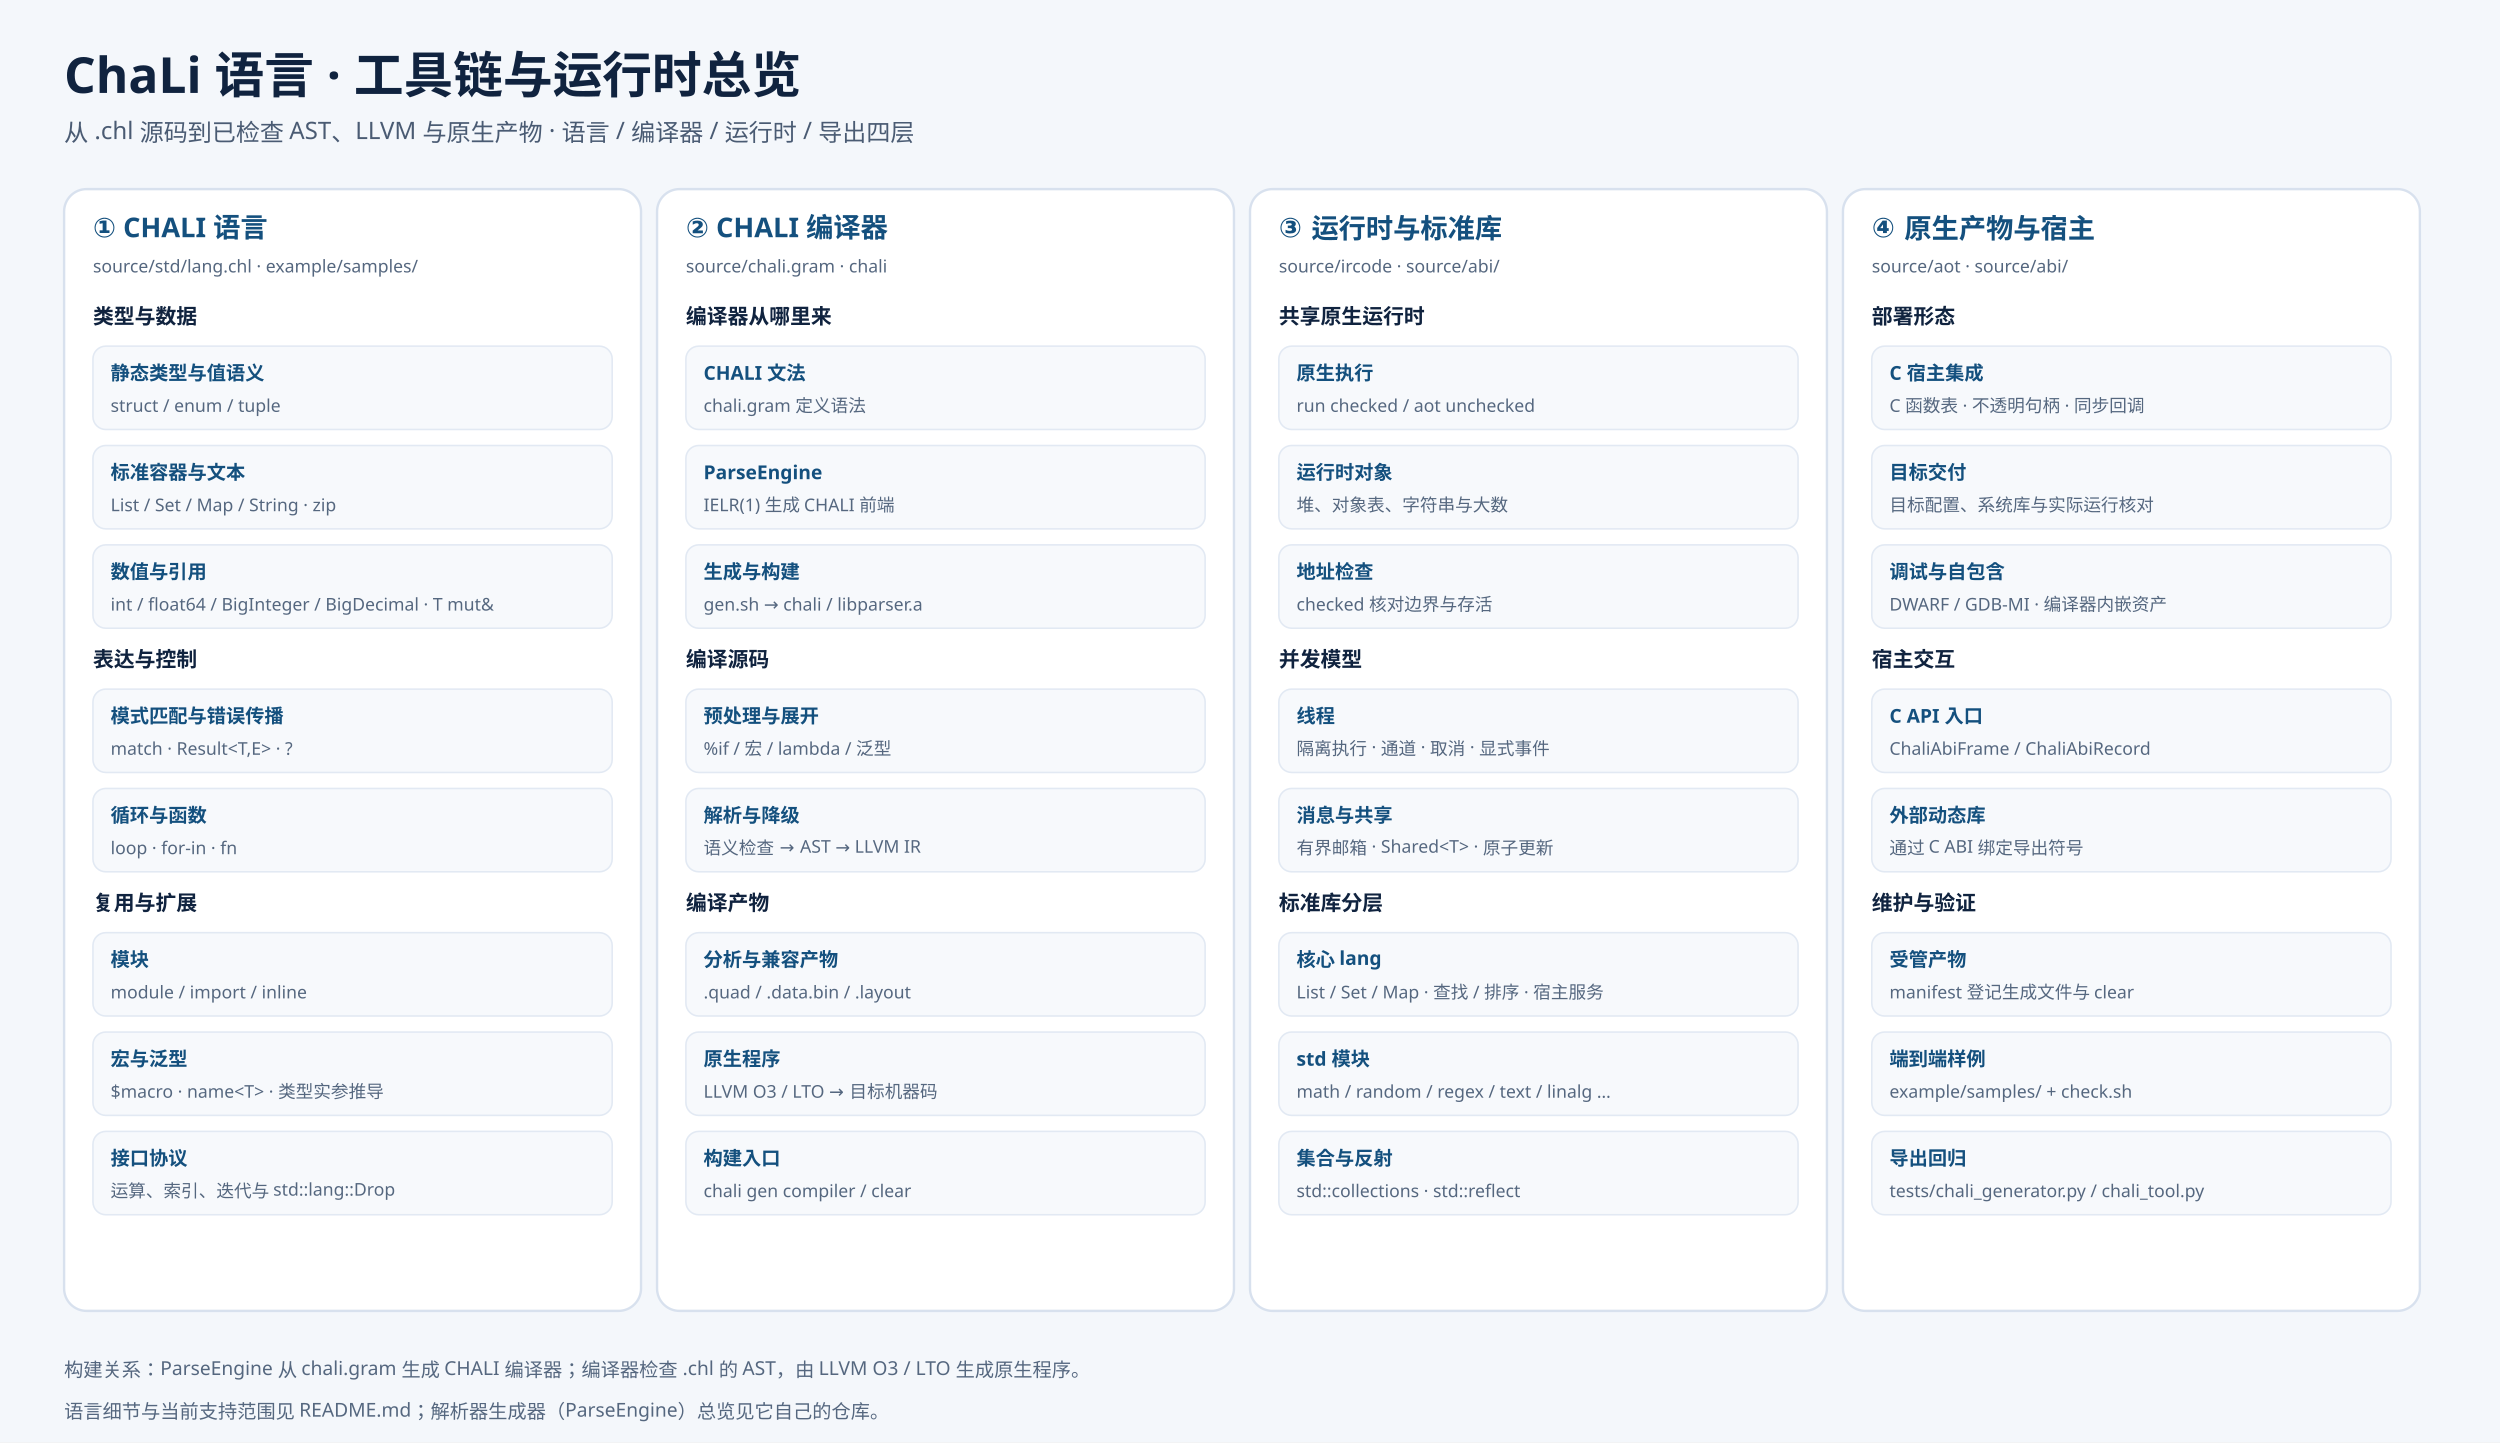
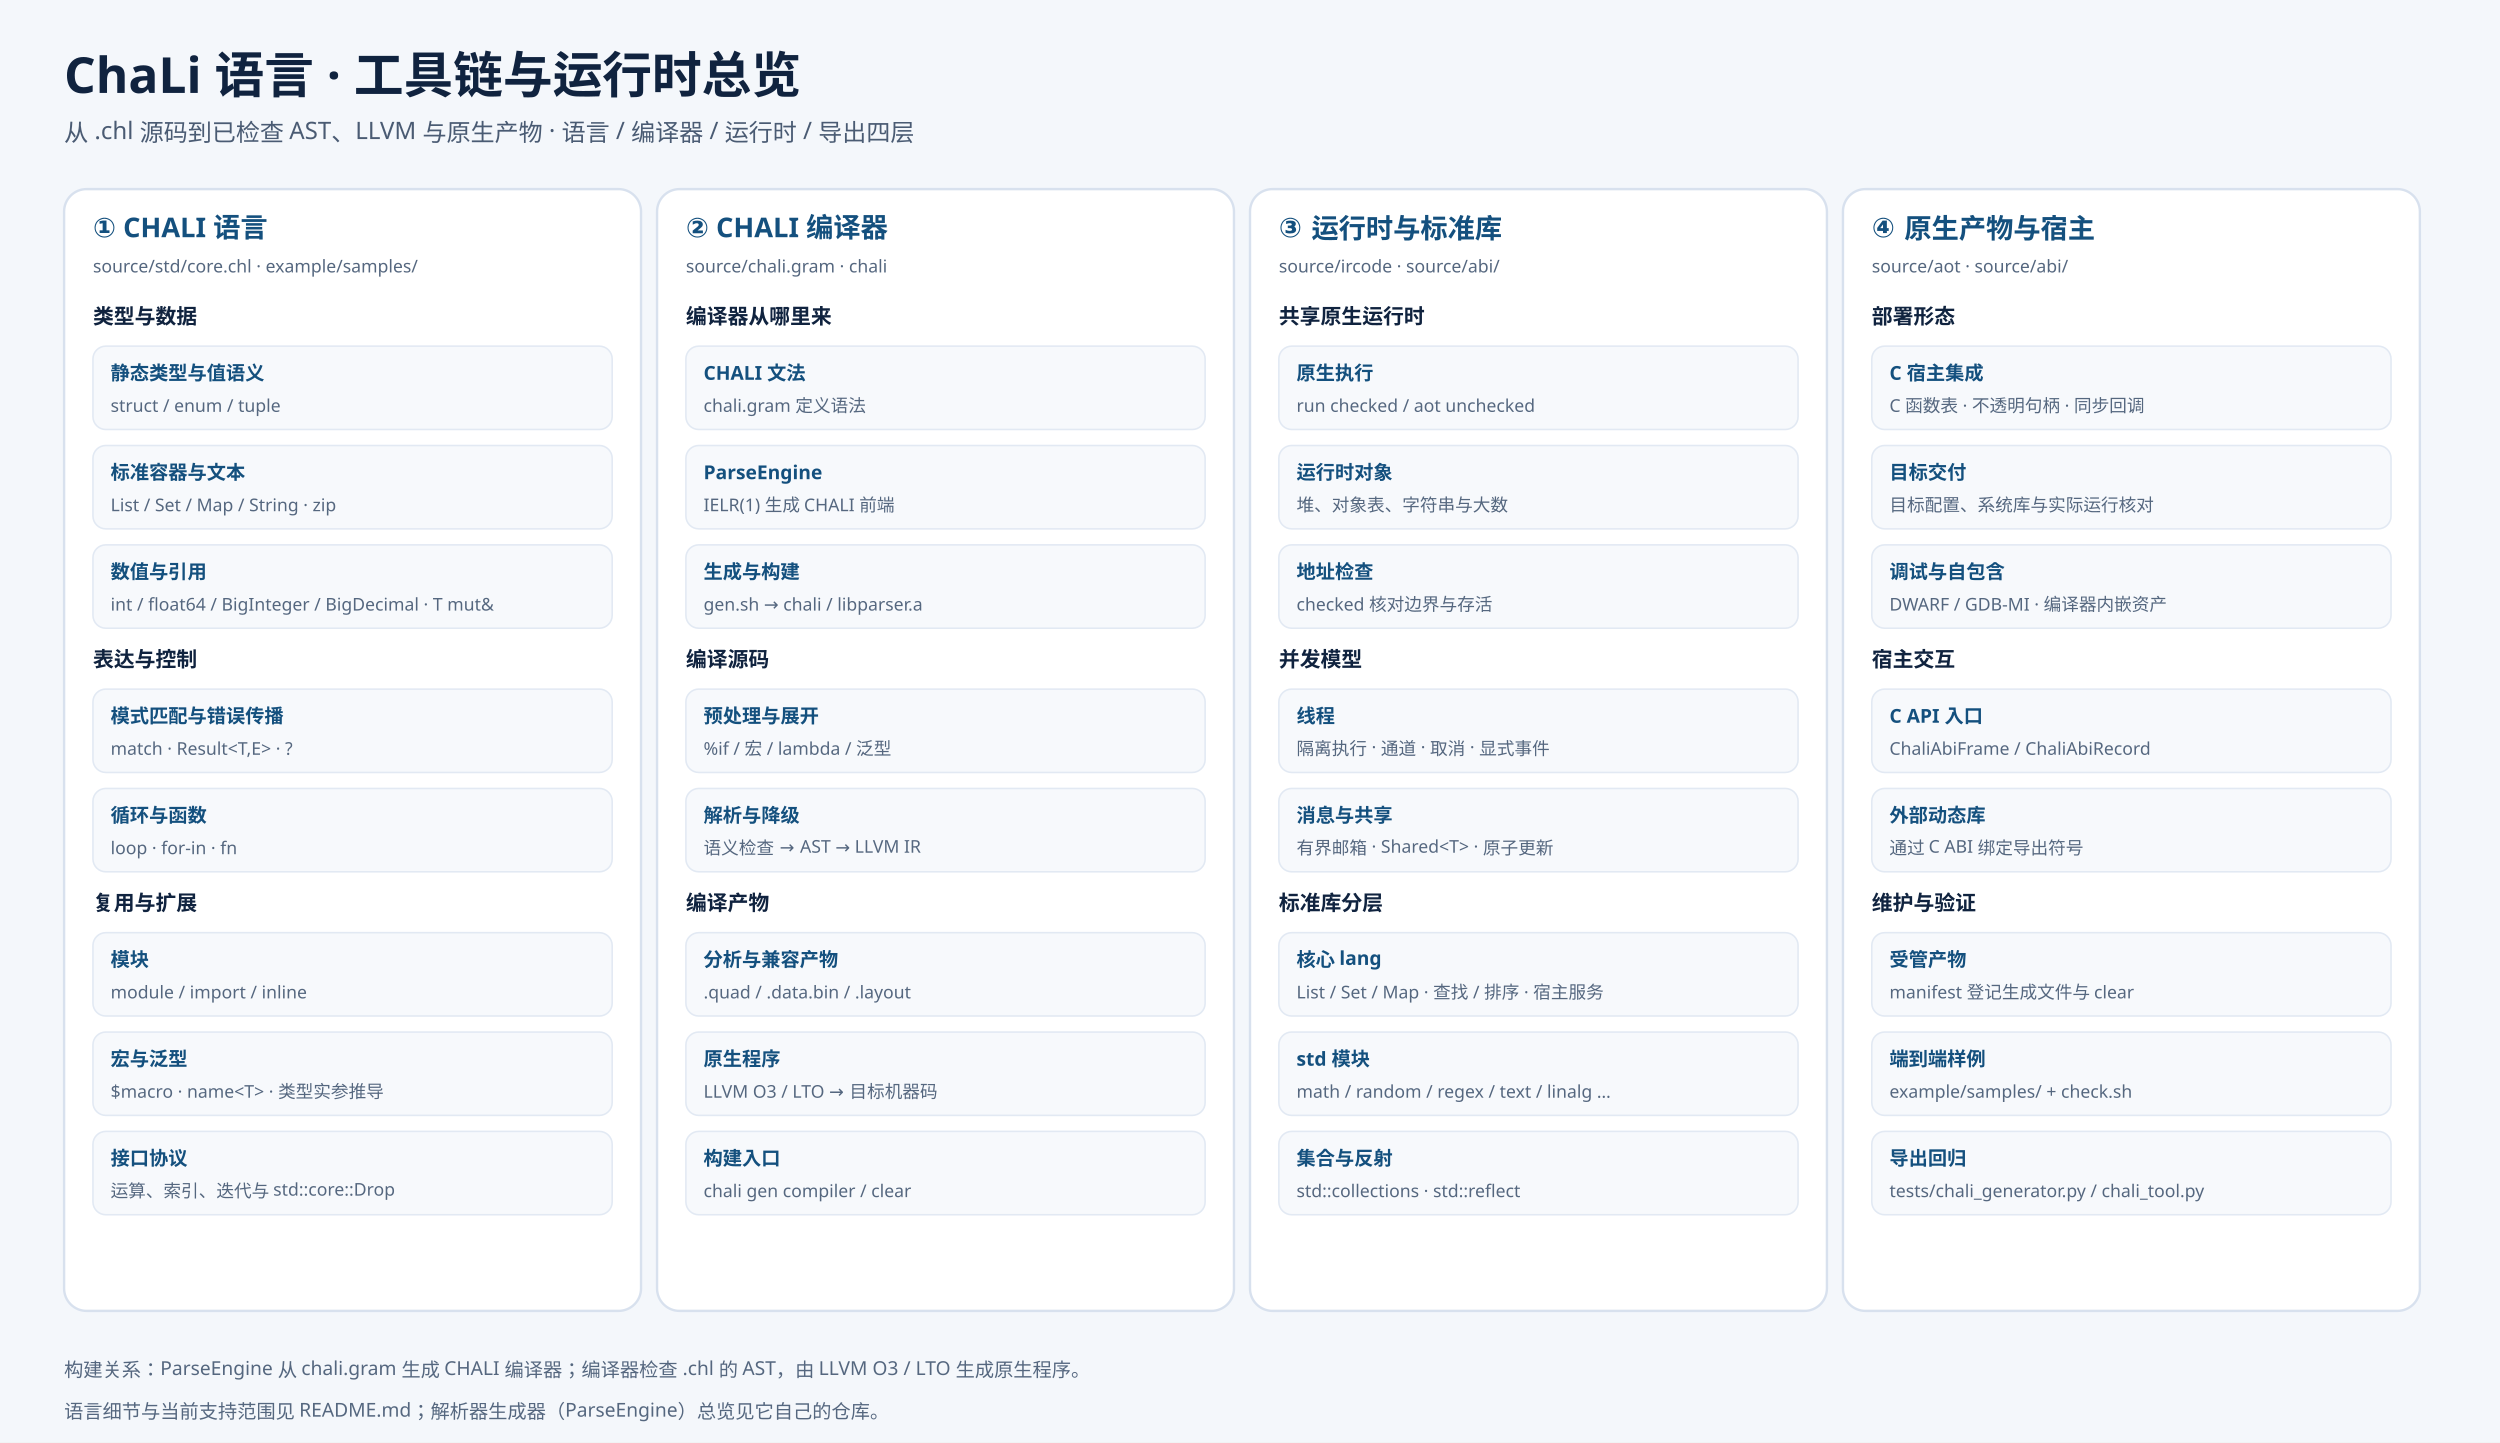
<svg xmlns="http://www.w3.org/2000/svg" width="1560" height="900" viewBox="0 0 1560 900">
  <rect width="1560" height="900" fill="#f4f7fb" />
  <text x="40" y="58" font-family="Microsoft YaHei, Segoe UI, Noto Sans SC, sans-serif" font-size="31" font-weight="700" fill="#10233f">ChaLi 语言 · 工具链与运行时总览</text>
  <text x="40" y="88" font-family="Microsoft YaHei, Segoe UI, Noto Sans SC, sans-serif" font-size="15" fill="#4a5b73">从 .chl 源码到已检查 AST、LLVM 与原生产物 · 语言 / 编译器 / 运行时 / 导出四层</text>
  <rect x="40" y="118" width="360" height="700" rx="14" fill="#ffffff" stroke="#d8e1ee" stroke-width="1.5" />
  <text x="58" y="148" font-family="Microsoft YaHei, Segoe UI, Noto Sans SC, sans-serif" font-size="17" font-weight="700" fill="#14507e">① CHALI 语言</text>
-   <text x="58" y="170" font-family="Microsoft YaHei, Segoe UI, Noto Sans SC, sans-serif" font-size="11" fill="#55677f">source/std/lang.chl · example/samples/</text>
+   <text x="58" y="170" font-family="Microsoft YaHei, Segoe UI, Noto Sans SC, sans-serif" font-size="11" fill="#55677f">source/std/core.chl · example/samples/</text>
  <text x="58" y="202" font-family="Microsoft YaHei, Segoe UI, Noto Sans SC, sans-serif" font-size="13" font-weight="700" fill="#10233f">类型与数据</text>
  <rect x="58" y="216" width="324" height="52" rx="8" fill="#f7f9fc" stroke="#e2e9f3" stroke-width="1" />
  <text x="69" y="237" font-family="Microsoft YaHei, Segoe UI, Noto Sans SC, sans-serif" font-size="12" font-weight="700" fill="#14507e">静态类型与值语义</text>
  <text x="69" y="257" font-family="Microsoft YaHei, Segoe UI, Noto Sans SC, sans-serif" font-size="11" fill="#55677f">struct / enum / tuple</text>
  <rect x="58" y="278" width="324" height="52" rx="8" fill="#f7f9fc" stroke="#e2e9f3" stroke-width="1" />
  <text x="69" y="299" font-family="Microsoft YaHei, Segoe UI, Noto Sans SC, sans-serif" font-size="12" font-weight="700" fill="#14507e">标准容器与文本</text>
  <text x="69" y="319" font-family="Microsoft YaHei, Segoe UI, Noto Sans SC, sans-serif" font-size="11" fill="#55677f">List / Set / Map / String · zip</text>
  <rect x="58" y="340" width="324" height="52" rx="8" fill="#f7f9fc" stroke="#e2e9f3" stroke-width="1" />
  <text x="69" y="361" font-family="Microsoft YaHei, Segoe UI, Noto Sans SC, sans-serif" font-size="12" font-weight="700" fill="#14507e">数值与引用</text>
  <text x="69" y="381" font-family="Microsoft YaHei, Segoe UI, Noto Sans SC, sans-serif" font-size="11" fill="#55677f">int / float64 / BigInteger / BigDecimal · T mut&amp;</text>
  <text x="58" y="416" font-family="Microsoft YaHei, Segoe UI, Noto Sans SC, sans-serif" font-size="13" font-weight="700" fill="#10233f">表达与控制</text>
  <rect x="58" y="430" width="324" height="52" rx="8" fill="#f7f9fc" stroke="#e2e9f3" stroke-width="1" />
  <text x="69" y="451" font-family="Microsoft YaHei, Segoe UI, Noto Sans SC, sans-serif" font-size="12" font-weight="700" fill="#14507e">模式匹配与错误传播</text>
  <text x="69" y="471" font-family="Microsoft YaHei, Segoe UI, Noto Sans SC, sans-serif" font-size="11" fill="#55677f">match · Result&lt;T,E&gt; · ?</text>
  <rect x="58" y="492" width="324" height="52" rx="8" fill="#f7f9fc" stroke="#e2e9f3" stroke-width="1" />
  <text x="69" y="513" font-family="Microsoft YaHei, Segoe UI, Noto Sans SC, sans-serif" font-size="12" font-weight="700" fill="#14507e">循环与函数</text>
  <text x="69" y="533" font-family="Microsoft YaHei, Segoe UI, Noto Sans SC, sans-serif" font-size="11" fill="#55677f">loop · for-in · fn</text>
  <text x="58" y="568" font-family="Microsoft YaHei, Segoe UI, Noto Sans SC, sans-serif" font-size="13" font-weight="700" fill="#10233f">复用与扩展</text>
  <rect x="58" y="582" width="324" height="52" rx="8" fill="#f7f9fc" stroke="#e2e9f3" stroke-width="1" />
  <text x="69" y="603" font-family="Microsoft YaHei, Segoe UI, Noto Sans SC, sans-serif" font-size="12" font-weight="700" fill="#14507e">模块</text>
  <text x="69" y="623" font-family="Microsoft YaHei, Segoe UI, Noto Sans SC, sans-serif" font-size="11" fill="#55677f">module / import / inline</text>
  <rect x="58" y="644" width="324" height="52" rx="8" fill="#f7f9fc" stroke="#e2e9f3" stroke-width="1" />
  <text x="69" y="665" font-family="Microsoft YaHei, Segoe UI, Noto Sans SC, sans-serif" font-size="12" font-weight="700" fill="#14507e">宏与泛型</text>
  <text x="69" y="685" font-family="Microsoft YaHei, Segoe UI, Noto Sans SC, sans-serif" font-size="11" fill="#55677f">$macro · name&lt;T&gt; · 类型实参推导</text>
  <rect x="58" y="706" width="324" height="52" rx="8" fill="#f7f9fc" stroke="#e2e9f3" stroke-width="1" />
  <text x="69" y="727" font-family="Microsoft YaHei, Segoe UI, Noto Sans SC, sans-serif" font-size="12" font-weight="700" fill="#14507e">接口协议</text>
-   <text x="69" y="747" font-family="Microsoft YaHei, Segoe UI, Noto Sans SC, sans-serif" font-size="11" fill="#55677f">运算、索引、迭代与 std::lang::Drop</text>
+   <text x="69" y="747" font-family="Microsoft YaHei, Segoe UI, Noto Sans SC, sans-serif" font-size="11" fill="#55677f">运算、索引、迭代与 std::core::Drop</text>
  <rect x="410" y="118" width="360" height="700" rx="14" fill="#ffffff" stroke="#d8e1ee" stroke-width="1.5" />
  <text x="428" y="148" font-family="Microsoft YaHei, Segoe UI, Noto Sans SC, sans-serif" font-size="17" font-weight="700" fill="#14507e">② CHALI 编译器</text>
  <text x="428" y="170" font-family="Microsoft YaHei, Segoe UI, Noto Sans SC, sans-serif" font-size="11" fill="#55677f">source/chali.gram · chali</text>
  <text x="428" y="202" font-family="Microsoft YaHei, Segoe UI, Noto Sans SC, sans-serif" font-size="13" font-weight="700" fill="#10233f">编译器从哪里来</text>
  <rect x="428" y="216" width="324" height="52" rx="8" fill="#f7f9fc" stroke="#e2e9f3" stroke-width="1" />
  <text x="439" y="237" font-family="Microsoft YaHei, Segoe UI, Noto Sans SC, sans-serif" font-size="12" font-weight="700" fill="#14507e">CHALI 文法</text>
  <text x="439" y="257" font-family="Microsoft YaHei, Segoe UI, Noto Sans SC, sans-serif" font-size="11" fill="#55677f">chali.gram 定义语法</text>
  <rect x="428" y="278" width="324" height="52" rx="8" fill="#f7f9fc" stroke="#e2e9f3" stroke-width="1" />
  <text x="439" y="299" font-family="Microsoft YaHei, Segoe UI, Noto Sans SC, sans-serif" font-size="12" font-weight="700" fill="#14507e">ParseEngine</text>
  <text x="439" y="319" font-family="Microsoft YaHei, Segoe UI, Noto Sans SC, sans-serif" font-size="11" fill="#55677f">IELR(1) 生成 CHALI 前端</text>
  <rect x="428" y="340" width="324" height="52" rx="8" fill="#f7f9fc" stroke="#e2e9f3" stroke-width="1" />
  <text x="439" y="361" font-family="Microsoft YaHei, Segoe UI, Noto Sans SC, sans-serif" font-size="12" font-weight="700" fill="#14507e">生成与构建</text>
  <text x="439" y="381" font-family="Microsoft YaHei, Segoe UI, Noto Sans SC, sans-serif" font-size="11" fill="#55677f">gen.sh → chali / libparser.a</text>
  <text x="428" y="416" font-family="Microsoft YaHei, Segoe UI, Noto Sans SC, sans-serif" font-size="13" font-weight="700" fill="#10233f">编译源码</text>
  <rect x="428" y="430" width="324" height="52" rx="8" fill="#f7f9fc" stroke="#e2e9f3" stroke-width="1" />
  <text x="439" y="451" font-family="Microsoft YaHei, Segoe UI, Noto Sans SC, sans-serif" font-size="12" font-weight="700" fill="#14507e">预处理与展开</text>
  <text x="439" y="471" font-family="Microsoft YaHei, Segoe UI, Noto Sans SC, sans-serif" font-size="11" fill="#55677f">%if / 宏 / lambda / 泛型</text>
  <rect x="428" y="492" width="324" height="52" rx="8" fill="#f7f9fc" stroke="#e2e9f3" stroke-width="1" />
  <text x="439" y="513" font-family="Microsoft YaHei, Segoe UI, Noto Sans SC, sans-serif" font-size="12" font-weight="700" fill="#14507e">解析与降级</text>
  <text x="439" y="533" font-family="Microsoft YaHei, Segoe UI, Noto Sans SC, sans-serif" font-size="11" fill="#55677f">语义检查 → AST → LLVM IR</text>
  <text x="428" y="568" font-family="Microsoft YaHei, Segoe UI, Noto Sans SC, sans-serif" font-size="13" font-weight="700" fill="#10233f">编译产物</text>
  <rect x="428" y="582" width="324" height="52" rx="8" fill="#f7f9fc" stroke="#e2e9f3" stroke-width="1" />
  <text x="439" y="603" font-family="Microsoft YaHei, Segoe UI, Noto Sans SC, sans-serif" font-size="12" font-weight="700" fill="#14507e">分析与兼容产物</text>
  <text x="439" y="623" font-family="Microsoft YaHei, Segoe UI, Noto Sans SC, sans-serif" font-size="11" fill="#55677f">.quad / .data.bin / .layout</text>
  <rect x="428" y="644" width="324" height="52" rx="8" fill="#f7f9fc" stroke="#e2e9f3" stroke-width="1" />
  <text x="439" y="665" font-family="Microsoft YaHei, Segoe UI, Noto Sans SC, sans-serif" font-size="12" font-weight="700" fill="#14507e">原生程序</text>
  <text x="439" y="685" font-family="Microsoft YaHei, Segoe UI, Noto Sans SC, sans-serif" font-size="11" fill="#55677f">LLVM O3 / LTO → 目标机器码</text>
  <rect x="428" y="706" width="324" height="52" rx="8" fill="#f7f9fc" stroke="#e2e9f3" stroke-width="1" />
  <text x="439" y="727" font-family="Microsoft YaHei, Segoe UI, Noto Sans SC, sans-serif" font-size="12" font-weight="700" fill="#14507e">构建入口</text>
  <text x="439" y="747" font-family="Microsoft YaHei, Segoe UI, Noto Sans SC, sans-serif" font-size="11" fill="#55677f">chali gen compiler / clear</text>
  <rect x="780" y="118" width="360" height="700" rx="14" fill="#ffffff" stroke="#d8e1ee" stroke-width="1.5" />
  <text x="798" y="148" font-family="Microsoft YaHei, Segoe UI, Noto Sans SC, sans-serif" font-size="17" font-weight="700" fill="#14507e">③ 运行时与标准库</text>
  <text x="798" y="170" font-family="Microsoft YaHei, Segoe UI, Noto Sans SC, sans-serif" font-size="11" fill="#55677f">source/ircode · source/abi/</text>
  <text x="798" y="202" font-family="Microsoft YaHei, Segoe UI, Noto Sans SC, sans-serif" font-size="13" font-weight="700" fill="#10233f">共享原生运行时</text>
  <rect x="798" y="216" width="324" height="52" rx="8" fill="#f7f9fc" stroke="#e2e9f3" stroke-width="1" />
  <text x="809" y="237" font-family="Microsoft YaHei, Segoe UI, Noto Sans SC, sans-serif" font-size="12" font-weight="700" fill="#14507e">原生执行</text>
  <text x="809" y="257" font-family="Microsoft YaHei, Segoe UI, Noto Sans SC, sans-serif" font-size="11" fill="#55677f">run checked / aot unchecked</text>
  <rect x="798" y="278" width="324" height="52" rx="8" fill="#f7f9fc" stroke="#e2e9f3" stroke-width="1" />
  <text x="809" y="299" font-family="Microsoft YaHei, Segoe UI, Noto Sans SC, sans-serif" font-size="12" font-weight="700" fill="#14507e">运行时对象</text>
  <text x="809" y="319" font-family="Microsoft YaHei, Segoe UI, Noto Sans SC, sans-serif" font-size="11" fill="#55677f">堆、对象表、字符串与大数</text>
  <rect x="798" y="340" width="324" height="52" rx="8" fill="#f7f9fc" stroke="#e2e9f3" stroke-width="1" />
  <text x="809" y="361" font-family="Microsoft YaHei, Segoe UI, Noto Sans SC, sans-serif" font-size="12" font-weight="700" fill="#14507e">地址检查</text>
  <text x="809" y="381" font-family="Microsoft YaHei, Segoe UI, Noto Sans SC, sans-serif" font-size="11" fill="#55677f">checked 核对边界与存活</text>
  <text x="798" y="416" font-family="Microsoft YaHei, Segoe UI, Noto Sans SC, sans-serif" font-size="13" font-weight="700" fill="#10233f">并发模型</text>
  <rect x="798" y="430" width="324" height="52" rx="8" fill="#f7f9fc" stroke="#e2e9f3" stroke-width="1" />
  <text x="809" y="451" font-family="Microsoft YaHei, Segoe UI, Noto Sans SC, sans-serif" font-size="12" font-weight="700" fill="#14507e">线程</text>
  <text x="809" y="471" font-family="Microsoft YaHei, Segoe UI, Noto Sans SC, sans-serif" font-size="11" fill="#55677f">隔离执行 · 通道 · 取消 · 显式事件</text>
  <rect x="798" y="492" width="324" height="52" rx="8" fill="#f7f9fc" stroke="#e2e9f3" stroke-width="1" />
  <text x="809" y="513" font-family="Microsoft YaHei, Segoe UI, Noto Sans SC, sans-serif" font-size="12" font-weight="700" fill="#14507e">消息与共享</text>
  <text x="809" y="533" font-family="Microsoft YaHei, Segoe UI, Noto Sans SC, sans-serif" font-size="11" fill="#55677f">有界邮箱 · Shared&lt;T&gt; · 原子更新</text>
  <text x="798" y="568" font-family="Microsoft YaHei, Segoe UI, Noto Sans SC, sans-serif" font-size="13" font-weight="700" fill="#10233f">标准库分层</text>
  <rect x="798" y="582" width="324" height="52" rx="8" fill="#f7f9fc" stroke="#e2e9f3" stroke-width="1" />
  <text x="809" y="603" font-family="Microsoft YaHei, Segoe UI, Noto Sans SC, sans-serif" font-size="12" font-weight="700" fill="#14507e">核心 lang</text>
  <text x="809" y="623" font-family="Microsoft YaHei, Segoe UI, Noto Sans SC, sans-serif" font-size="11" fill="#55677f">List / Set / Map · 查找 / 排序 · 宿主服务</text>
  <rect x="798" y="644" width="324" height="52" rx="8" fill="#f7f9fc" stroke="#e2e9f3" stroke-width="1" />
  <text x="809" y="665" font-family="Microsoft YaHei, Segoe UI, Noto Sans SC, sans-serif" font-size="12" font-weight="700" fill="#14507e">std 模块</text>
  <text x="809" y="685" font-family="Microsoft YaHei, Segoe UI, Noto Sans SC, sans-serif" font-size="11" fill="#55677f">math / random / regex / text / linalg …</text>
  <rect x="798" y="706" width="324" height="52" rx="8" fill="#f7f9fc" stroke="#e2e9f3" stroke-width="1" />
  <text x="809" y="727" font-family="Microsoft YaHei, Segoe UI, Noto Sans SC, sans-serif" font-size="12" font-weight="700" fill="#14507e">集合与反射</text>
  <text x="809" y="747" font-family="Microsoft YaHei, Segoe UI, Noto Sans SC, sans-serif" font-size="11" fill="#55677f">std::collections · std::reflect</text>
  <rect x="1150" y="118" width="360" height="700" rx="14" fill="#ffffff" stroke="#d8e1ee" stroke-width="1.5" />
  <text x="1168" y="148" font-family="Microsoft YaHei, Segoe UI, Noto Sans SC, sans-serif" font-size="17" font-weight="700" fill="#14507e">④ 原生产物与宿主</text>
  <text x="1168" y="170" font-family="Microsoft YaHei, Segoe UI, Noto Sans SC, sans-serif" font-size="11" fill="#55677f">source/aot · source/abi/</text>
  <text x="1168" y="202" font-family="Microsoft YaHei, Segoe UI, Noto Sans SC, sans-serif" font-size="13" font-weight="700" fill="#10233f">部署形态</text>
  <rect x="1168" y="216" width="324" height="52" rx="8" fill="#f7f9fc" stroke="#e2e9f3" stroke-width="1" />
  <text x="1179" y="237" font-family="Microsoft YaHei, Segoe UI, Noto Sans SC, sans-serif" font-size="12" font-weight="700" fill="#14507e">C 宿主集成</text>
  <text x="1179" y="257" font-family="Microsoft YaHei, Segoe UI, Noto Sans SC, sans-serif" font-size="11" fill="#55677f">C 函数表 · 不透明句柄 · 同步回调</text>
  <rect x="1168" y="278" width="324" height="52" rx="8" fill="#f7f9fc" stroke="#e2e9f3" stroke-width="1" />
  <text x="1179" y="299" font-family="Microsoft YaHei, Segoe UI, Noto Sans SC, sans-serif" font-size="12" font-weight="700" fill="#14507e">目标交付</text>
  <text x="1179" y="319" font-family="Microsoft YaHei, Segoe UI, Noto Sans SC, sans-serif" font-size="11" fill="#55677f">目标配置、系统库与实际运行核对</text>
  <rect x="1168" y="340" width="324" height="52" rx="8" fill="#f7f9fc" stroke="#e2e9f3" stroke-width="1" />
  <text x="1179" y="361" font-family="Microsoft YaHei, Segoe UI, Noto Sans SC, sans-serif" font-size="12" font-weight="700" fill="#14507e">调试与自包含</text>
  <text x="1179" y="381" font-family="Microsoft YaHei, Segoe UI, Noto Sans SC, sans-serif" font-size="11" fill="#55677f">DWARF / GDB-MI · 编译器内嵌资产</text>
  <text x="1168" y="416" font-family="Microsoft YaHei, Segoe UI, Noto Sans SC, sans-serif" font-size="13" font-weight="700" fill="#10233f">宿主交互</text>
  <rect x="1168" y="430" width="324" height="52" rx="8" fill="#f7f9fc" stroke="#e2e9f3" stroke-width="1" />
  <text x="1179" y="451" font-family="Microsoft YaHei, Segoe UI, Noto Sans SC, sans-serif" font-size="12" font-weight="700" fill="#14507e">C API 入口</text>
  <text x="1179" y="471" font-family="Microsoft YaHei, Segoe UI, Noto Sans SC, sans-serif" font-size="11" fill="#55677f">ChaliAbiFrame / ChaliAbiRecord</text>
  <rect x="1168" y="492" width="324" height="52" rx="8" fill="#f7f9fc" stroke="#e2e9f3" stroke-width="1" />
  <text x="1179" y="513" font-family="Microsoft YaHei, Segoe UI, Noto Sans SC, sans-serif" font-size="12" font-weight="700" fill="#14507e">外部动态库</text>
  <text x="1179" y="533" font-family="Microsoft YaHei, Segoe UI, Noto Sans SC, sans-serif" font-size="11" fill="#55677f">通过 C ABI 绑定导出符号</text>
  <text x="1168" y="568" font-family="Microsoft YaHei, Segoe UI, Noto Sans SC, sans-serif" font-size="13" font-weight="700" fill="#10233f">维护与验证</text>
  <rect x="1168" y="582" width="324" height="52" rx="8" fill="#f7f9fc" stroke="#e2e9f3" stroke-width="1" />
  <text x="1179" y="603" font-family="Microsoft YaHei, Segoe UI, Noto Sans SC, sans-serif" font-size="12" font-weight="700" fill="#14507e">受管产物</text>
  <text x="1179" y="623" font-family="Microsoft YaHei, Segoe UI, Noto Sans SC, sans-serif" font-size="11" fill="#55677f">manifest 登记生成文件与 clear</text>
  <rect x="1168" y="644" width="324" height="52" rx="8" fill="#f7f9fc" stroke="#e2e9f3" stroke-width="1" />
  <text x="1179" y="665" font-family="Microsoft YaHei, Segoe UI, Noto Sans SC, sans-serif" font-size="12" font-weight="700" fill="#14507e">端到端样例</text>
  <text x="1179" y="685" font-family="Microsoft YaHei, Segoe UI, Noto Sans SC, sans-serif" font-size="11" fill="#55677f">example/samples/ + check.sh</text>
  <rect x="1168" y="706" width="324" height="52" rx="8" fill="#f7f9fc" stroke="#e2e9f3" stroke-width="1" />
  <text x="1179" y="727" font-family="Microsoft YaHei, Segoe UI, Noto Sans SC, sans-serif" font-size="12" font-weight="700" fill="#14507e">导出回归</text>
  <text x="1179" y="747" font-family="Microsoft YaHei, Segoe UI, Noto Sans SC, sans-serif" font-size="11" fill="#55677f">tests/chali_generator.py / chali_tool.py</text>
  <text x="40" y="859" font-family="Microsoft YaHei, Segoe UI, Noto Sans SC, sans-serif" font-size="12" fill="#55677f">构建关系：ParseEngine 从 chali.gram 生成 CHALI 编译器；编译器检查 .chl 的 AST，由 LLVM O3 / LTO 生成原生程序。</text>
  <text x="40" y="885" font-family="Microsoft YaHei, Segoe UI, Noto Sans SC, sans-serif" font-size="12" fill="#55677f">语言细节与当前支持范围见 README.md；解析器生成器（ParseEngine）总览见它自己的仓库。</text>
</svg>
